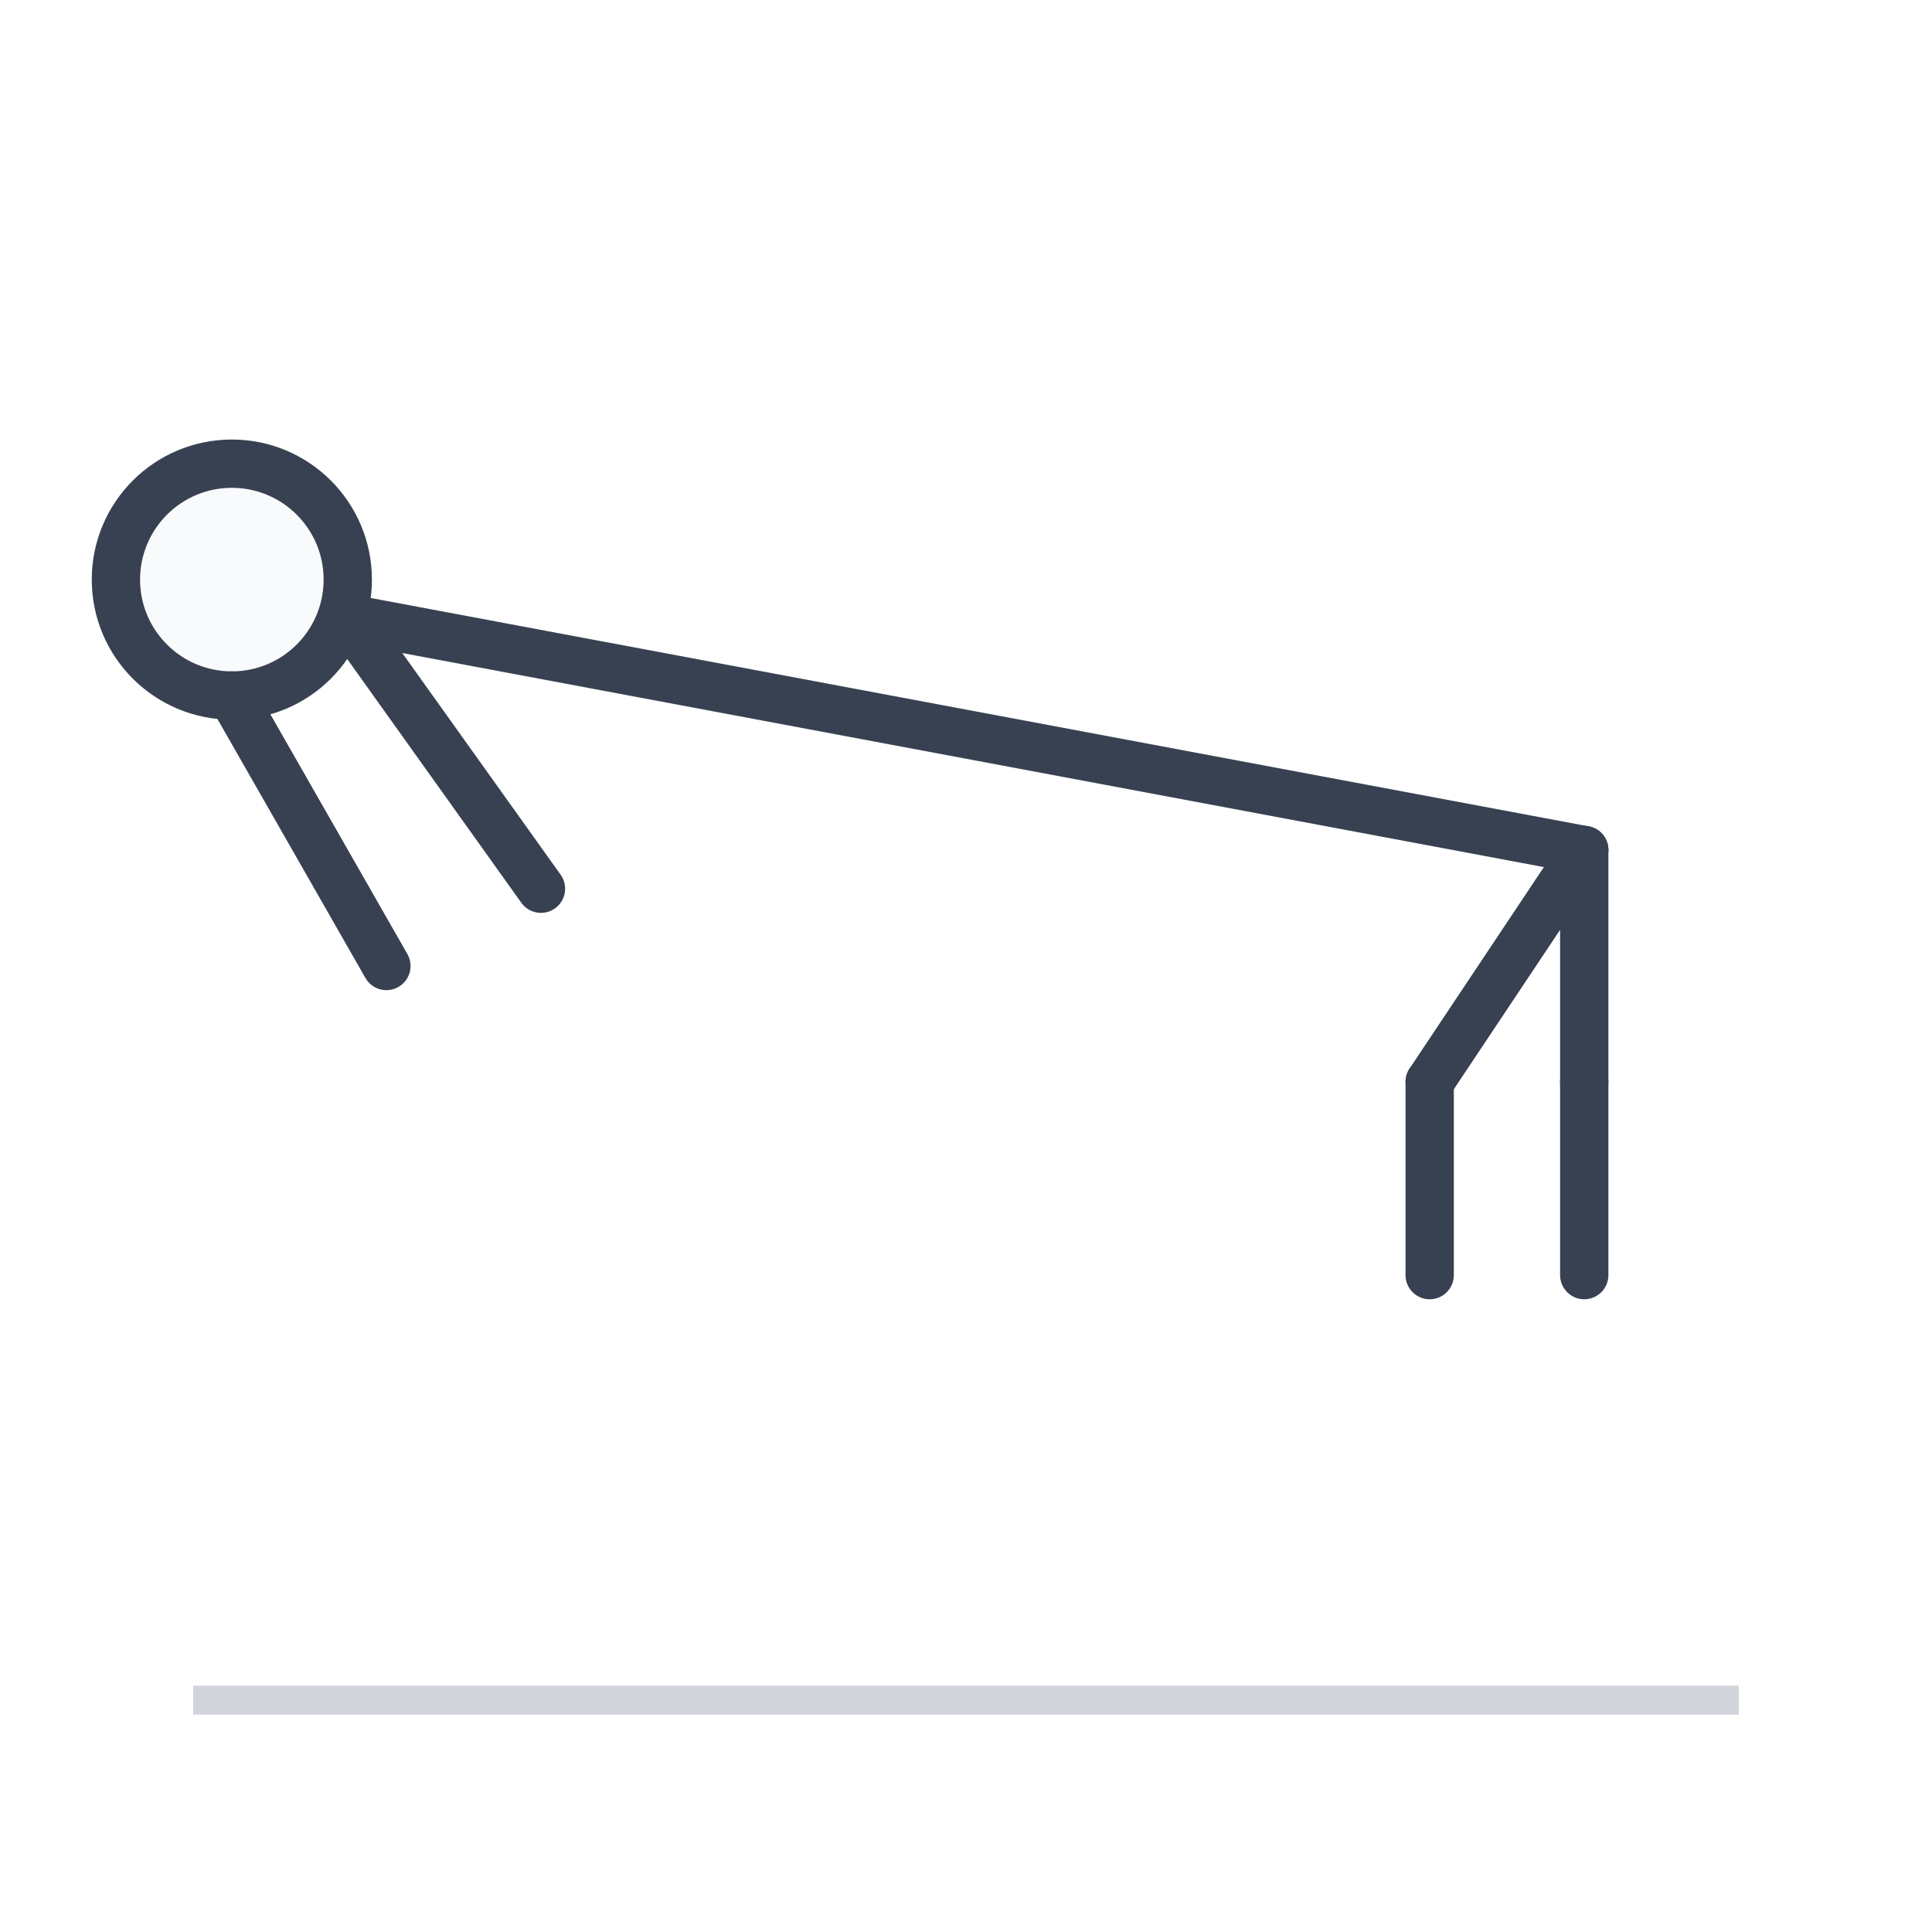
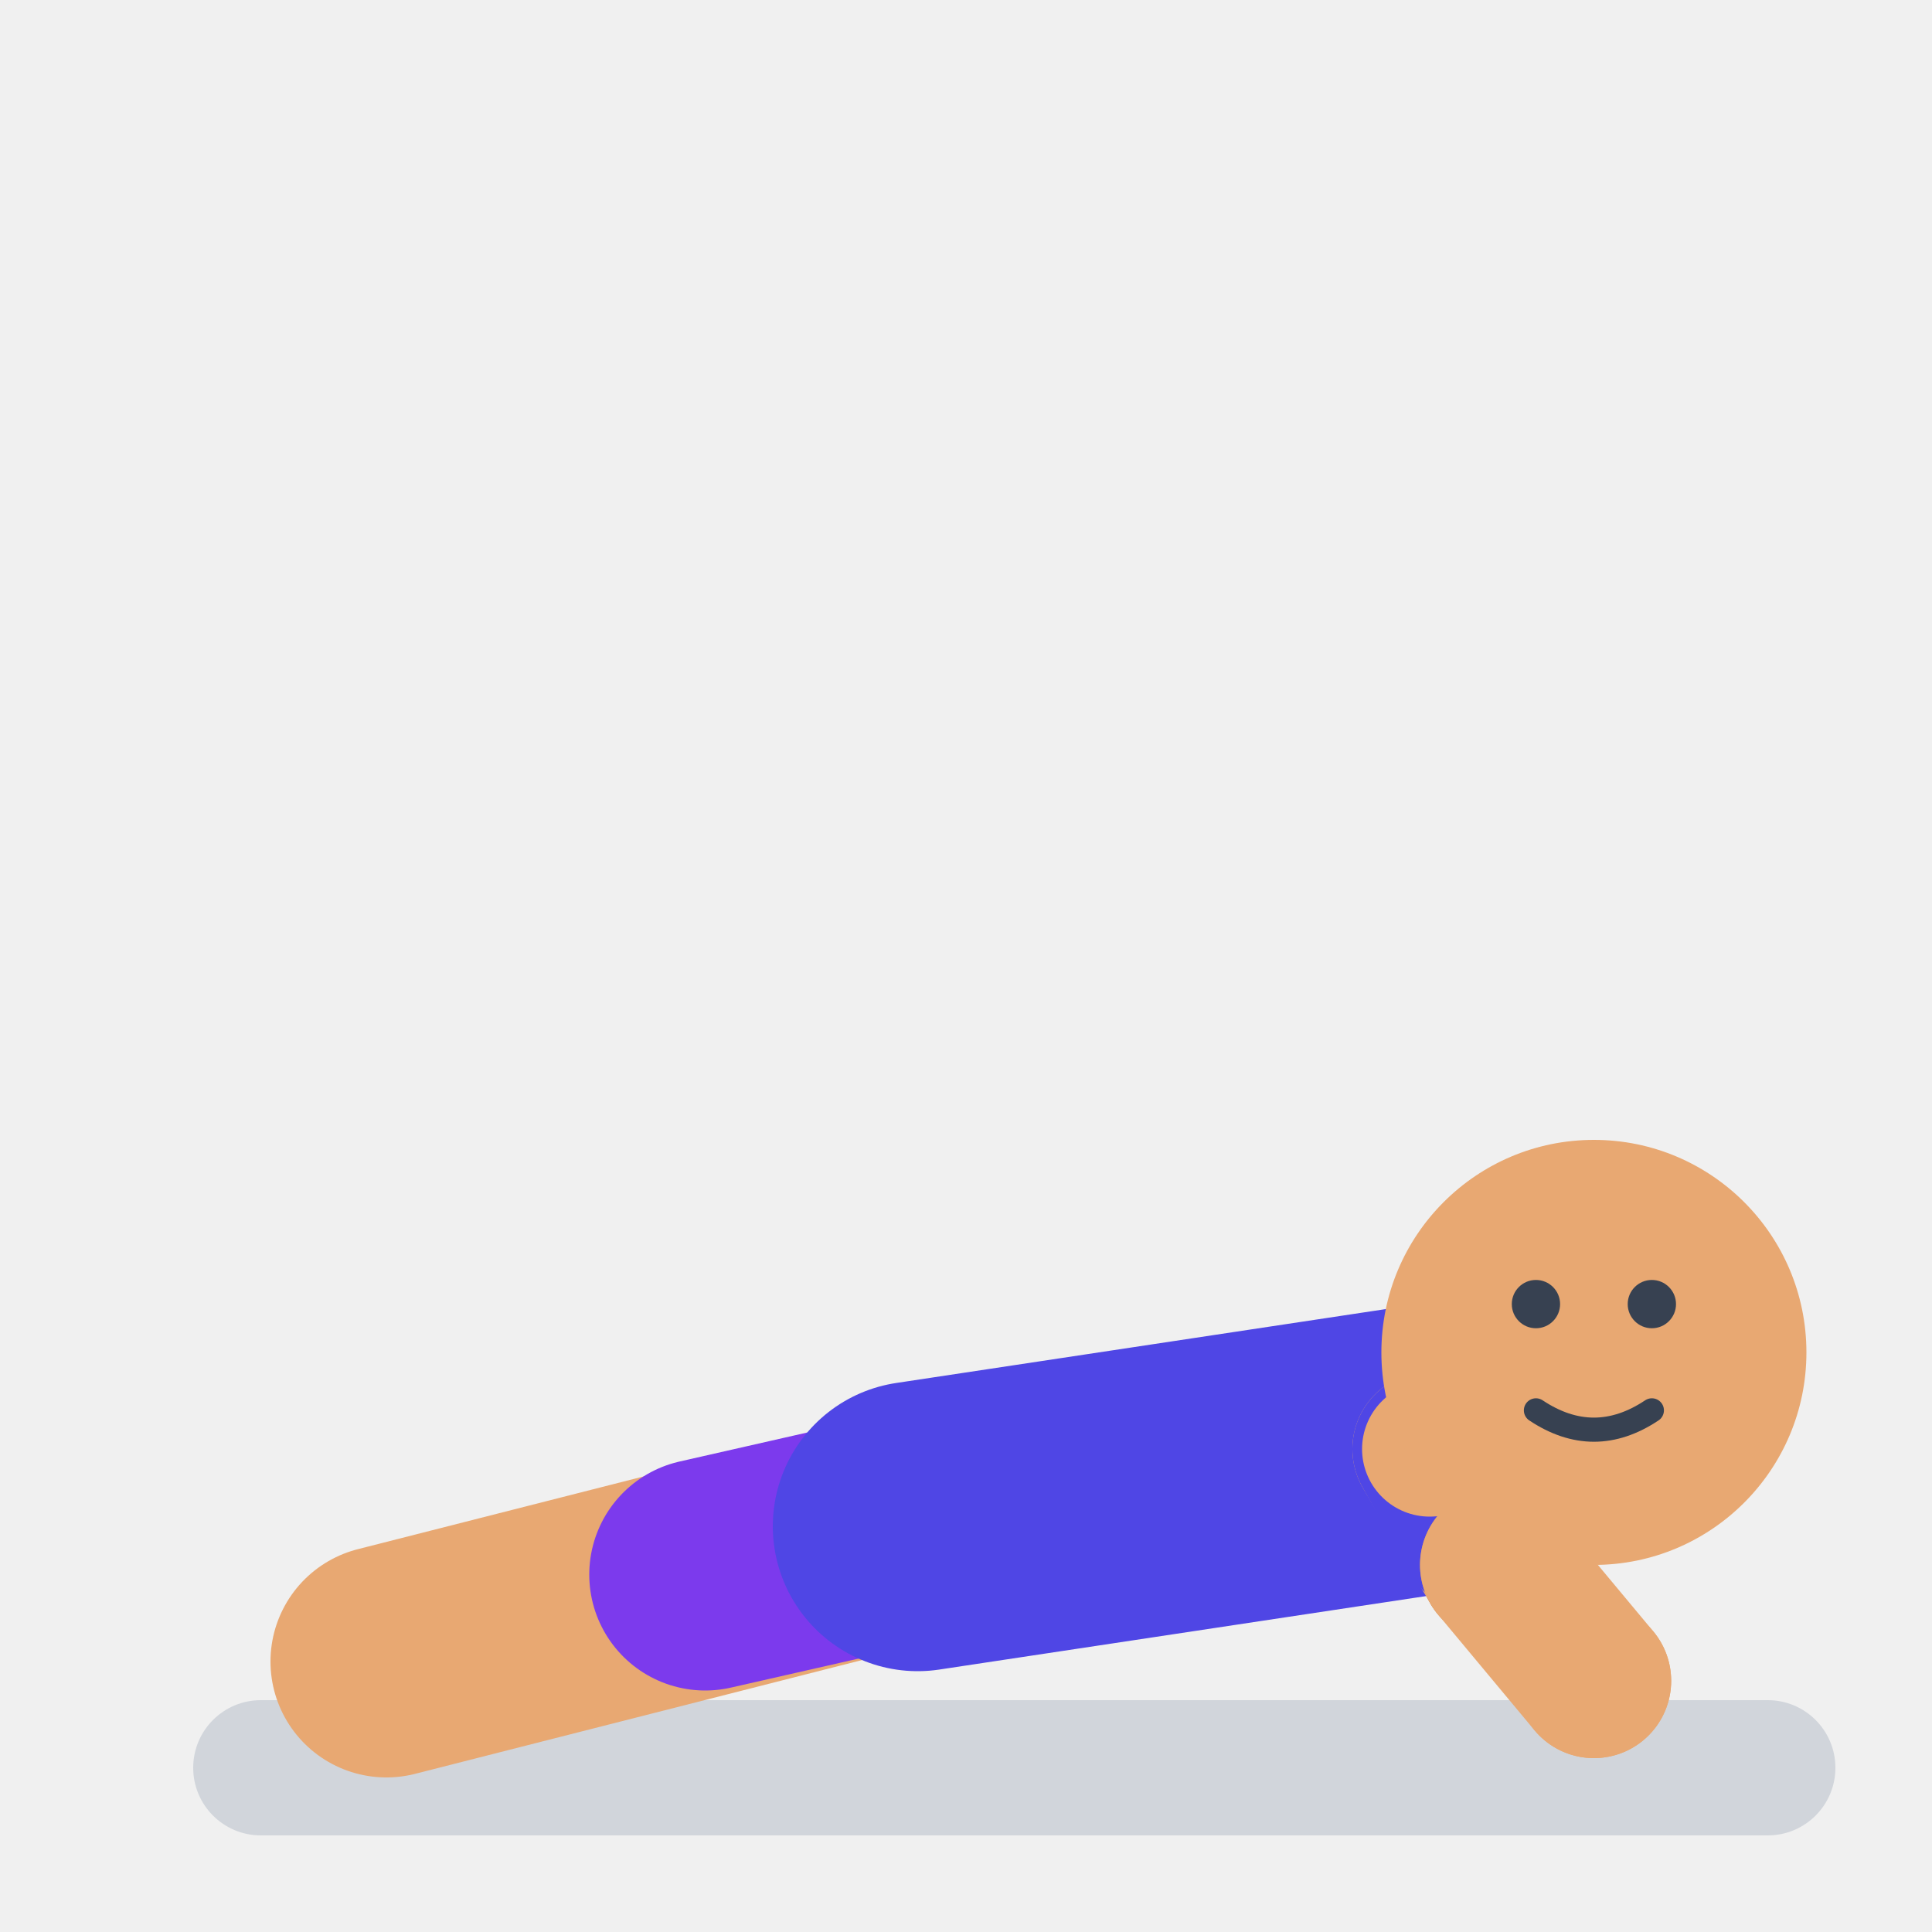
- <svg xmlns="http://www.w3.org/2000/svg" viewBox="0 0 100 100" width="100" height="100">
-   <rect width="100" height="100" fill="white" />
-   <line x1="10" y1="88" x2="90" y2="88" stroke="#d1d5db" stroke-width="1.5" />
-   <circle cx="12" cy="30" r="6" fill="#f9fafb" stroke="#374151" stroke-width="2.5" />
-   <line x1="18" y1="32" x2="82" y2="44" stroke="#374151" stroke-width="2.5" stroke-linecap="round" />
-   <line x1="12" y1="36" x2="20" y2="50" stroke="#374151" stroke-width="2.5" stroke-linecap="round" />
-   <line x1="18" y1="32" x2="28" y2="46" stroke="#374151" stroke-width="2.5" stroke-linecap="round" />
-   <line x1="82" y1="44" x2="82" y2="56" stroke="#374151" stroke-width="2.5" stroke-linecap="round" />
-   <line x1="82" y1="44" x2="74" y2="56" stroke="#374151" stroke-width="2.5" stroke-linecap="round" />
-   <line x1="82" y1="56" x2="82" y2="66" stroke="#374151" stroke-width="2.5" stroke-linecap="round" />
-   <line x1="74" y1="56" x2="74" y2="66" stroke="#374151" stroke-width="2.5" stroke-linecap="round" />
+ <svg xmlns="http://www.w3.org/2000/svg" viewBox="0 0 200 200" width="200" height="200">
+   <rect x="20" y="176" width="170" height="14" rx="7" fill="#D1D5DB" />
+   <line x1="95" y1="158" x2="40" y2="172" stroke="#E8A872" stroke-width="24" stroke-linecap="round" />
+   <line x1="95" y1="158" x2="73" y2="163" stroke="#7C3AED" stroke-width="24" stroke-linecap="round" />
+   <circle cx="40" cy="172" r="7" fill="#E8A872" />
+   <line x1="148" y1="150" x2="95" y2="158" stroke="#4F46E5" stroke-width="30" stroke-linecap="round" />
+   <line x1="148" y1="150" x2="155" y2="162" stroke="#E8A872" stroke-width="16" stroke-linecap="round" />
+   <line x1="148" y1="150" x2="153" y2="159" stroke="#4F46E5" stroke-width="16" stroke-linecap="round" />
+   <circle cx="155" cy="162" r="8" fill="#CF8E55" />
+   <line x1="155" y1="162" x2="165" y2="174" stroke="#E8A872" stroke-width="16" stroke-linecap="round" />
+   <circle cx="165" cy="174" r="8" fill="#E8A872" />
+   <line x1="148" y1="150" x2="158" y2="144" stroke="#E8A872" stroke-width="14" stroke-linecap="round" />
+   <circle cx="165" cy="140" r="22" fill="#E8A872" />
+   <circle cx="159" cy="135" r="2.5" fill="#374151" />
+   <circle cx="171" cy="135" r="2.5" fill="#374151" />
+   <path d="M159,146 Q165,150 171,146" stroke="#374151" stroke-width="2.5" fill="none" stroke-linecap="round" />
</svg>
